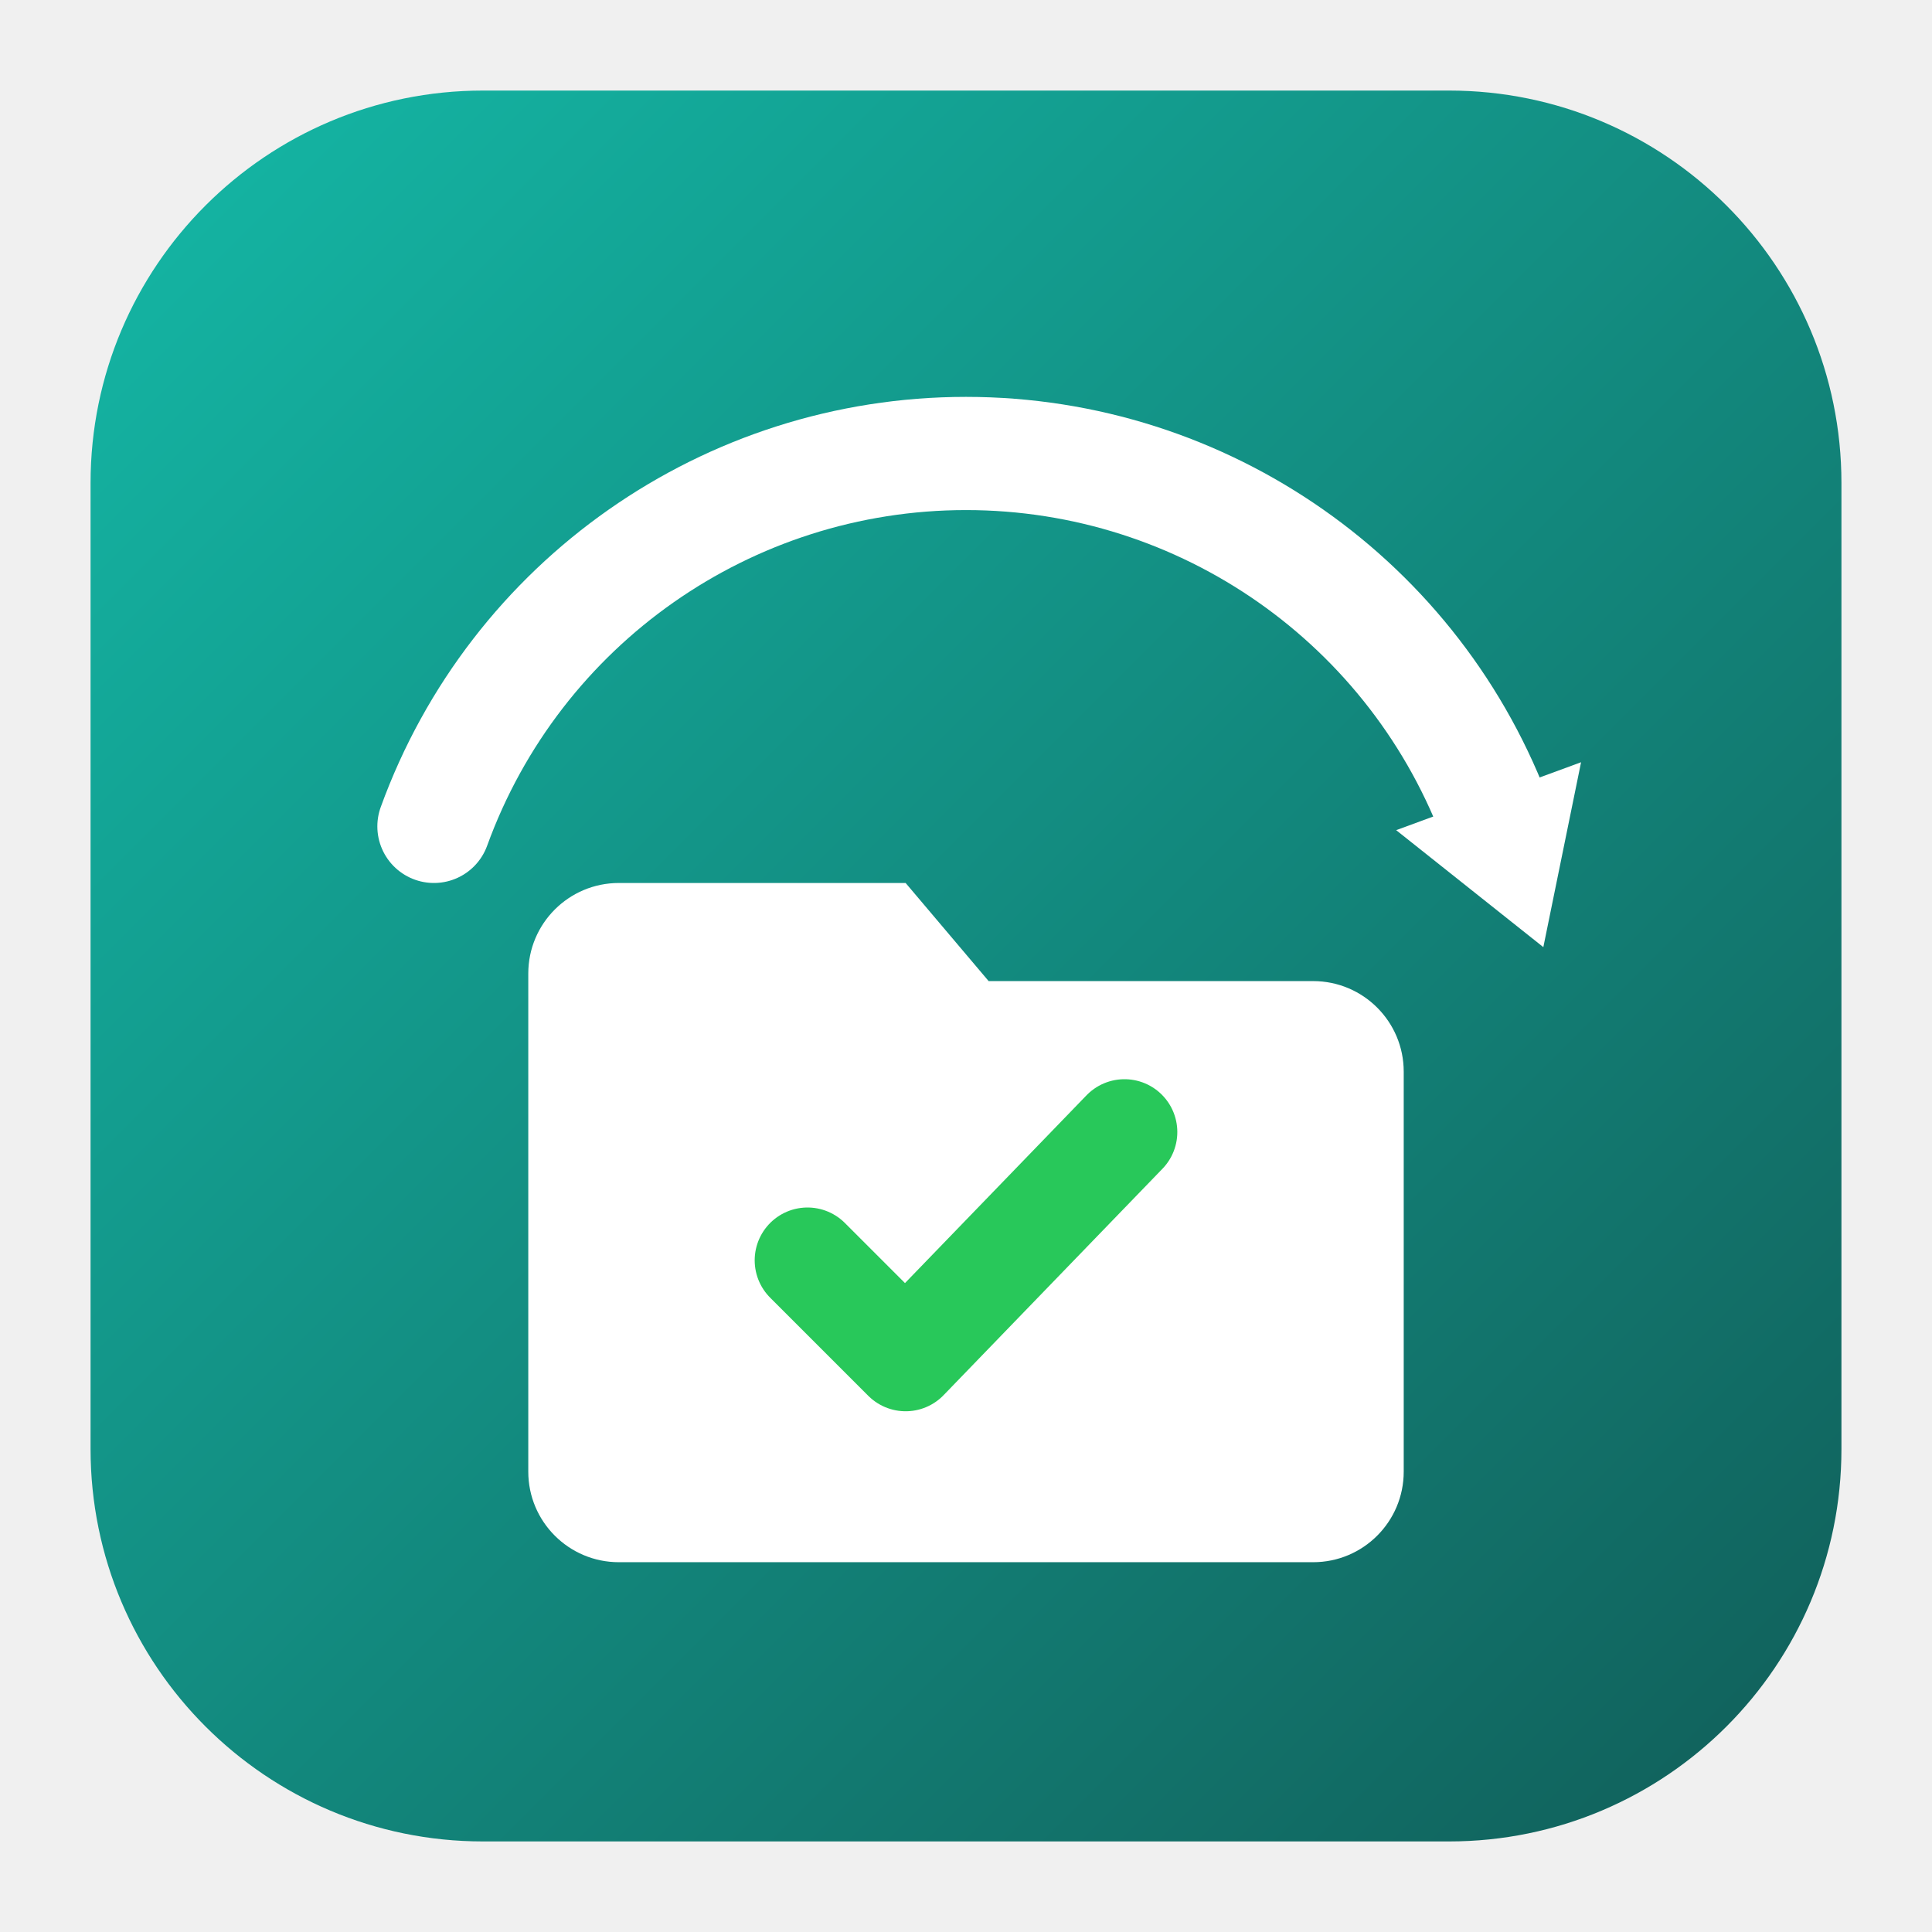
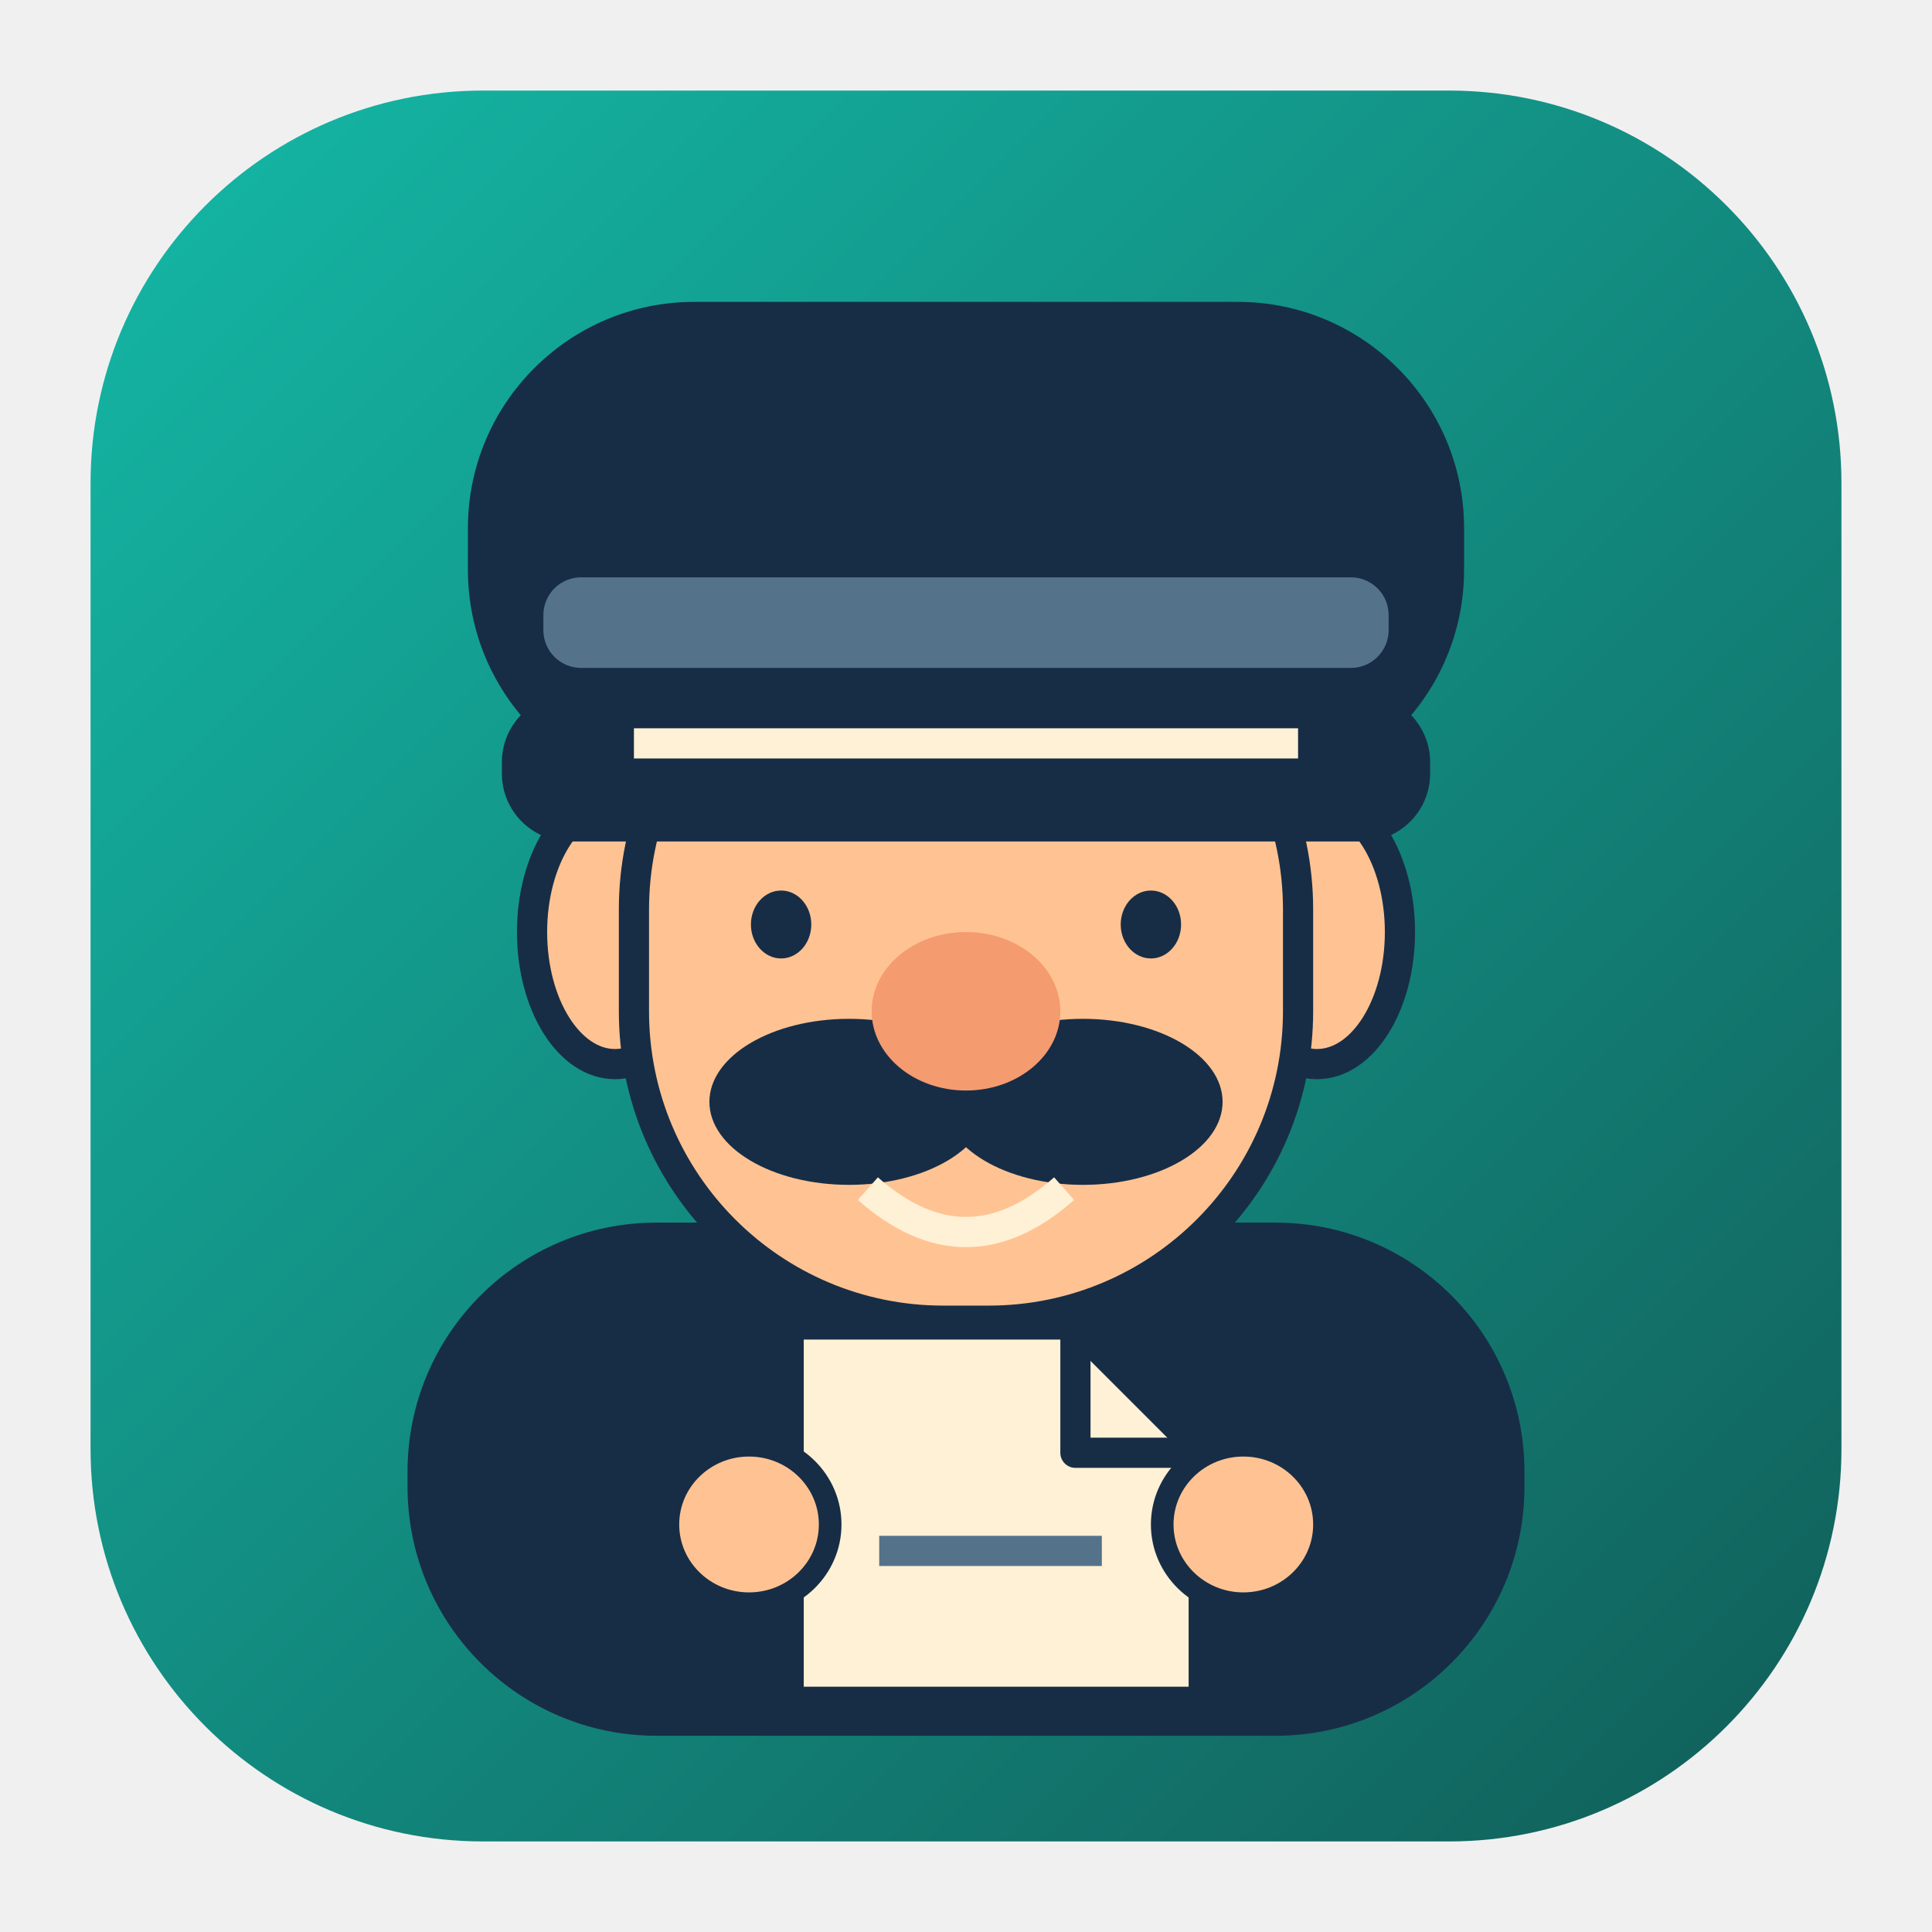
<svg xmlns="http://www.w3.org/2000/svg" viewBox="0 0 512 512">
  <defs>
    <linearGradient id="tile" x1="0" y1="0" x2="1" y2="1">
      <stop offset="0" stop-color="#14B8A6" />
      <stop offset="1" stop-color="#115E59" />
    </linearGradient>
  </defs>
  <rect x="24" y="24" width="464" height="464" rx="104" fill="url(#tile)" />
-   <path d="M115 219 A150 150 0 0 1 397 219" fill="none" stroke="#FFFFFF" stroke-width="30" stroke-linecap="round" />
-   <path d="M409 251 L370 220 L419 202 Z" fill="#FFFFFF" />
-   <path d="M140 258 a24 24 0 0 1 24 -24 h76 l22 26 h86 a24 24 0 0 1 24 24 v106 a24 24 0 0 1 -24 24 H164 a24 24 0 0 1 -24 -24 Z" fill="#FFFFFF" />
-   <path d="M214 334 l26 26 l58 -60" fill="none" stroke="#28C85A" stroke-width="28" stroke-linecap="round" stroke-linejoin="round" />
+   <g stroke="#172D46" stroke-width="8" stroke-linejoin="round">
+     <rect x="108" y="324" width="296" height="136" rx="66" fill="#172D46" stroke="none" />
+     <g fill="#FFC393">
+       <ellipse cx="163" cy="247" rx="22" ry="35" />
+       <ellipse cx="349" cy="247" rx="22" ry="35" />
+       <rect x="168" y="159" width="176" height="191" rx="82" />
+     </g>
+     <g stroke="none">
+       <rect x="124" y="80" width="264" height="131" rx="60" fill="#172D46" />
+       <rect x="144" y="153" width="224" height="24" rx="10" fill="#54738B" />
+       <rect x="133" y="184" width="246" height="39" rx="18" fill="#172D46" />
+       <path d="M168 197H344" stroke="#FFF1D6" />
+       <g fill="#172D46">
+         <ellipse cx="207" cy="245" rx="8" ry="9" />
+         <ellipse cx="305" cy="245" rx="8" ry="9" />
+         <ellipse cx="225" cy="292" rx="37" ry="22" />
+         <ellipse cx="287" cy="292" rx="37" ry="22" />
+       </g>
+       <ellipse cx="256" cy="268" rx="25" ry="21" fill="#F49B70" />
+       <path d="M230 315Q256 338 282 315" fill="none" stroke="#FFF1D6" />
+     </g>
+     <path d="M209 351H285L319 385V451H209Z" fill="#FFF1D6" />
+     <path d="M285 351V385H319" fill="none" />
+     <path d="M233 411H292" stroke="#54738B" />
+     <g fill="#FFC393" stroke-width="6">
+       <ellipse cx="198.5" cy="404" rx="21.5" ry="21" />
+       <ellipse cx="329.5" cy="404" rx="21.5" ry="21" />
+     </g>
+   </g>
</svg>
